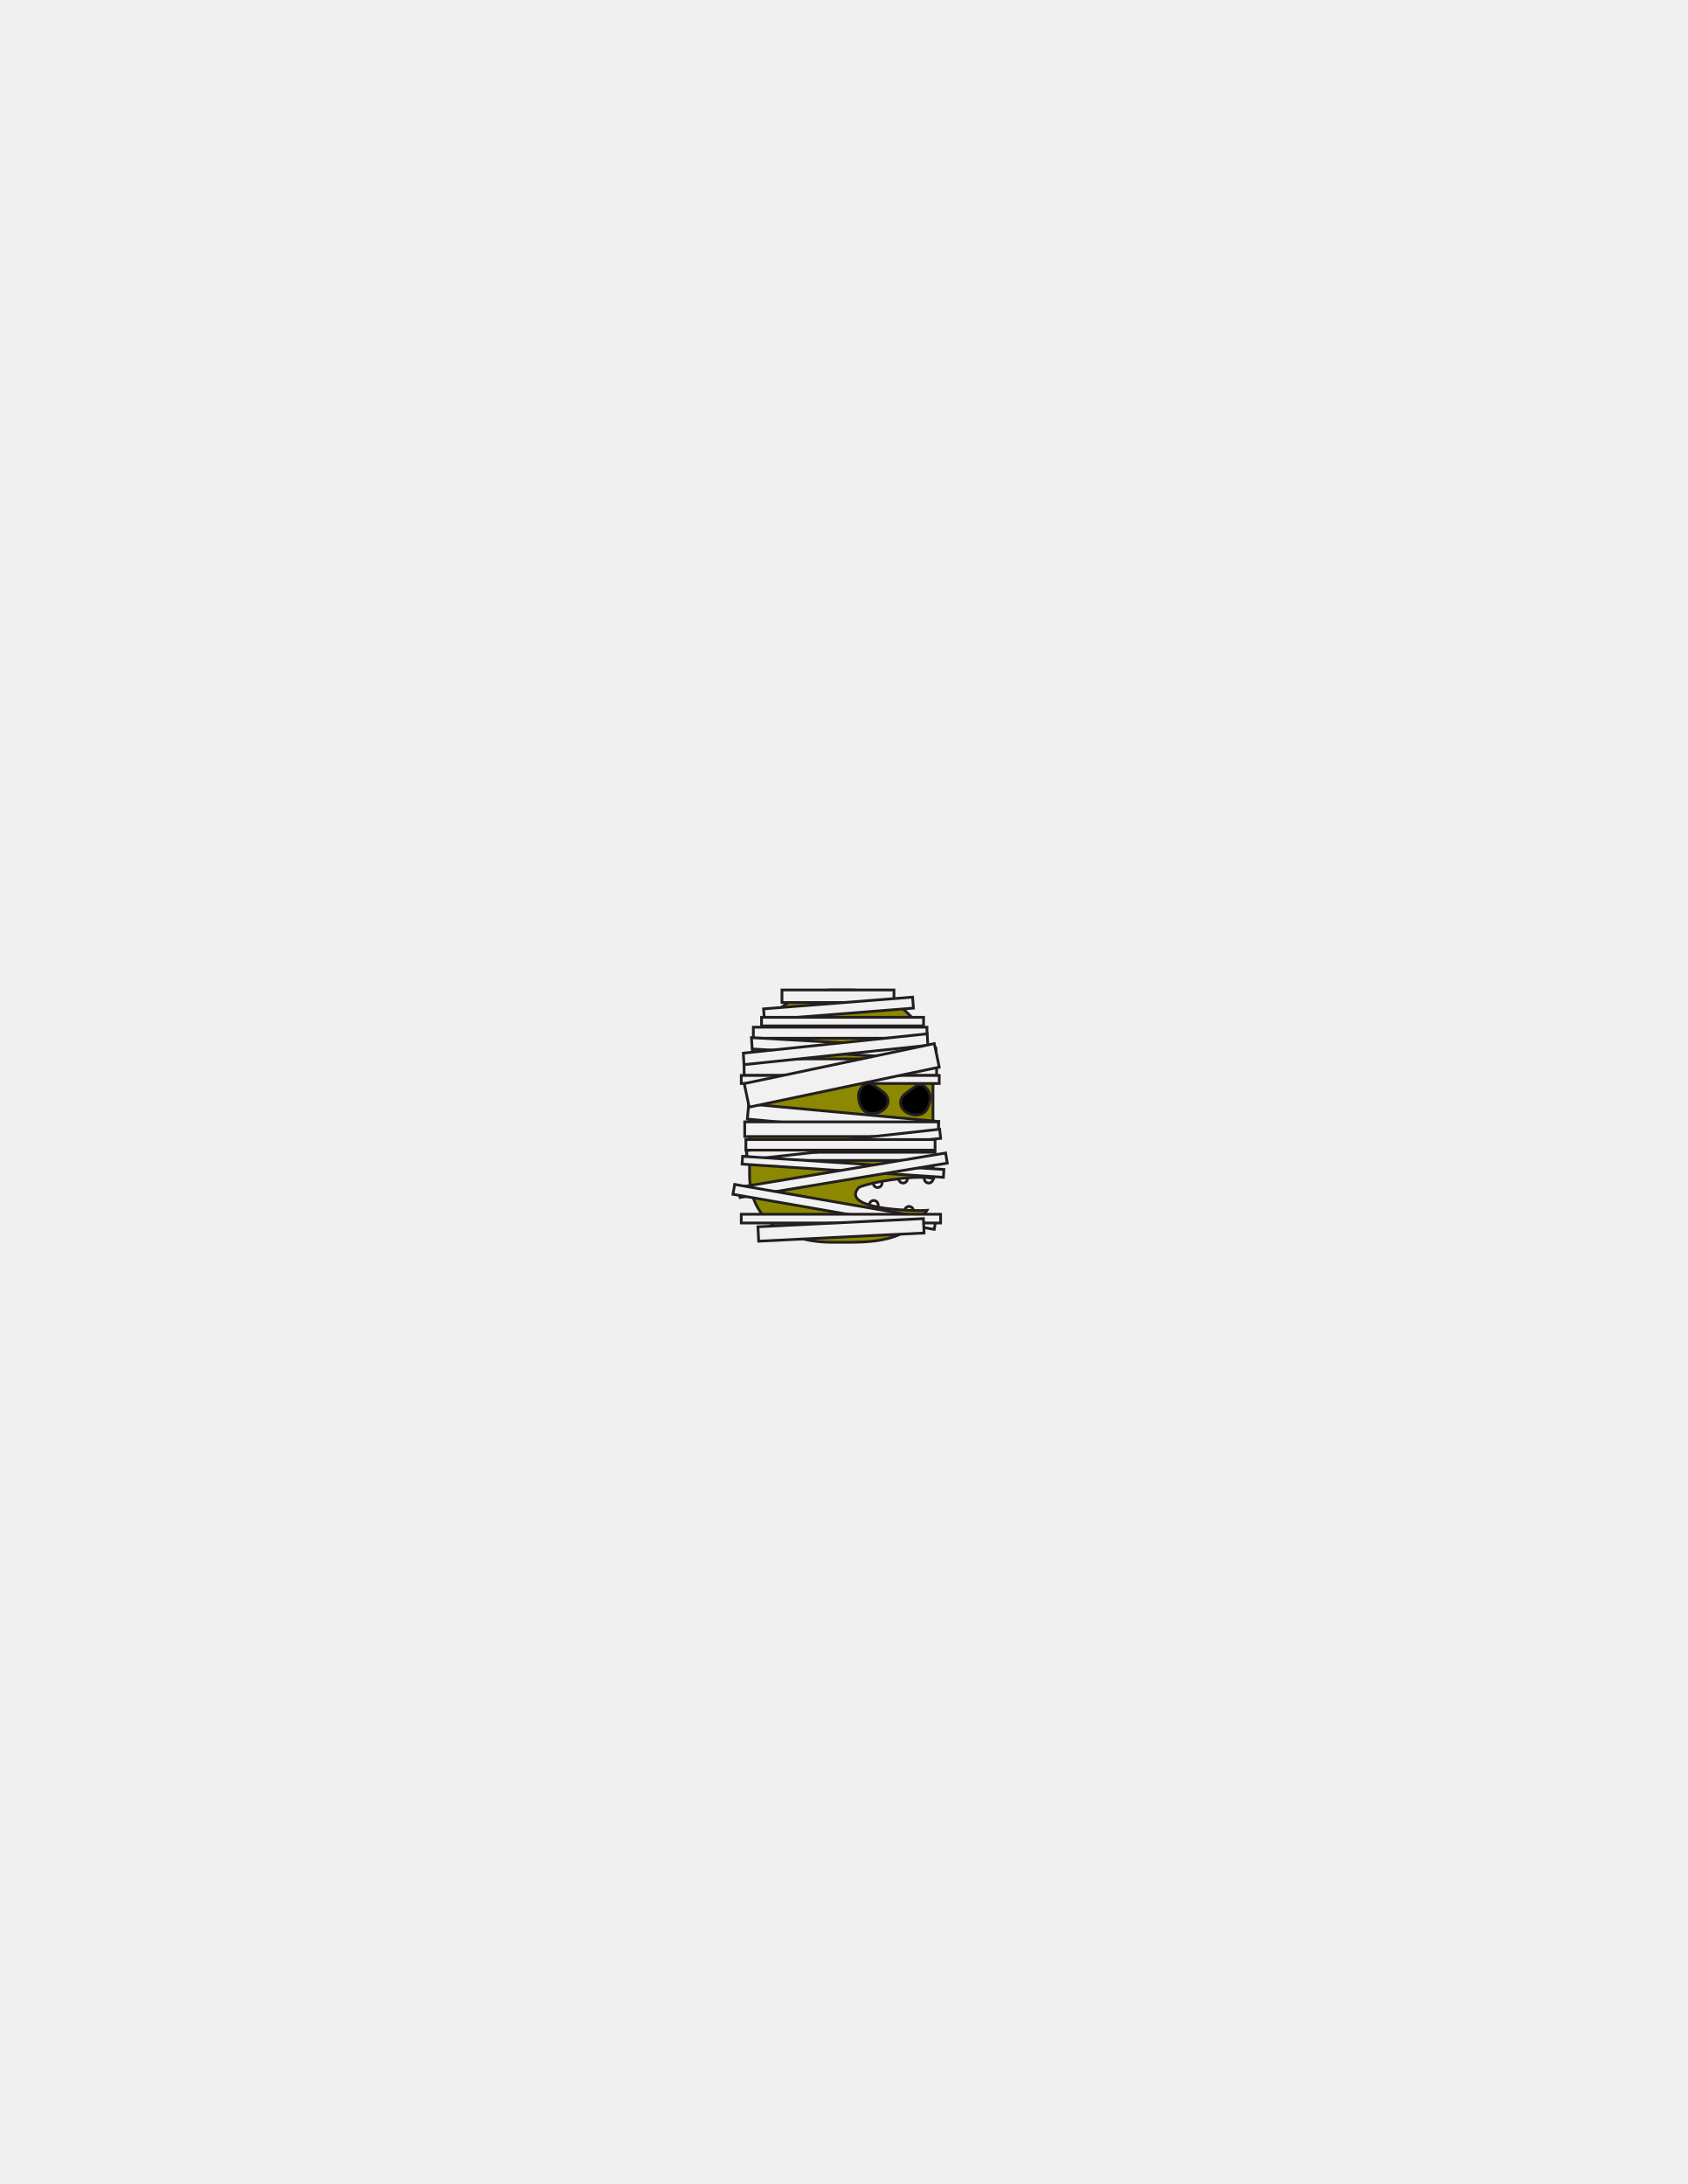
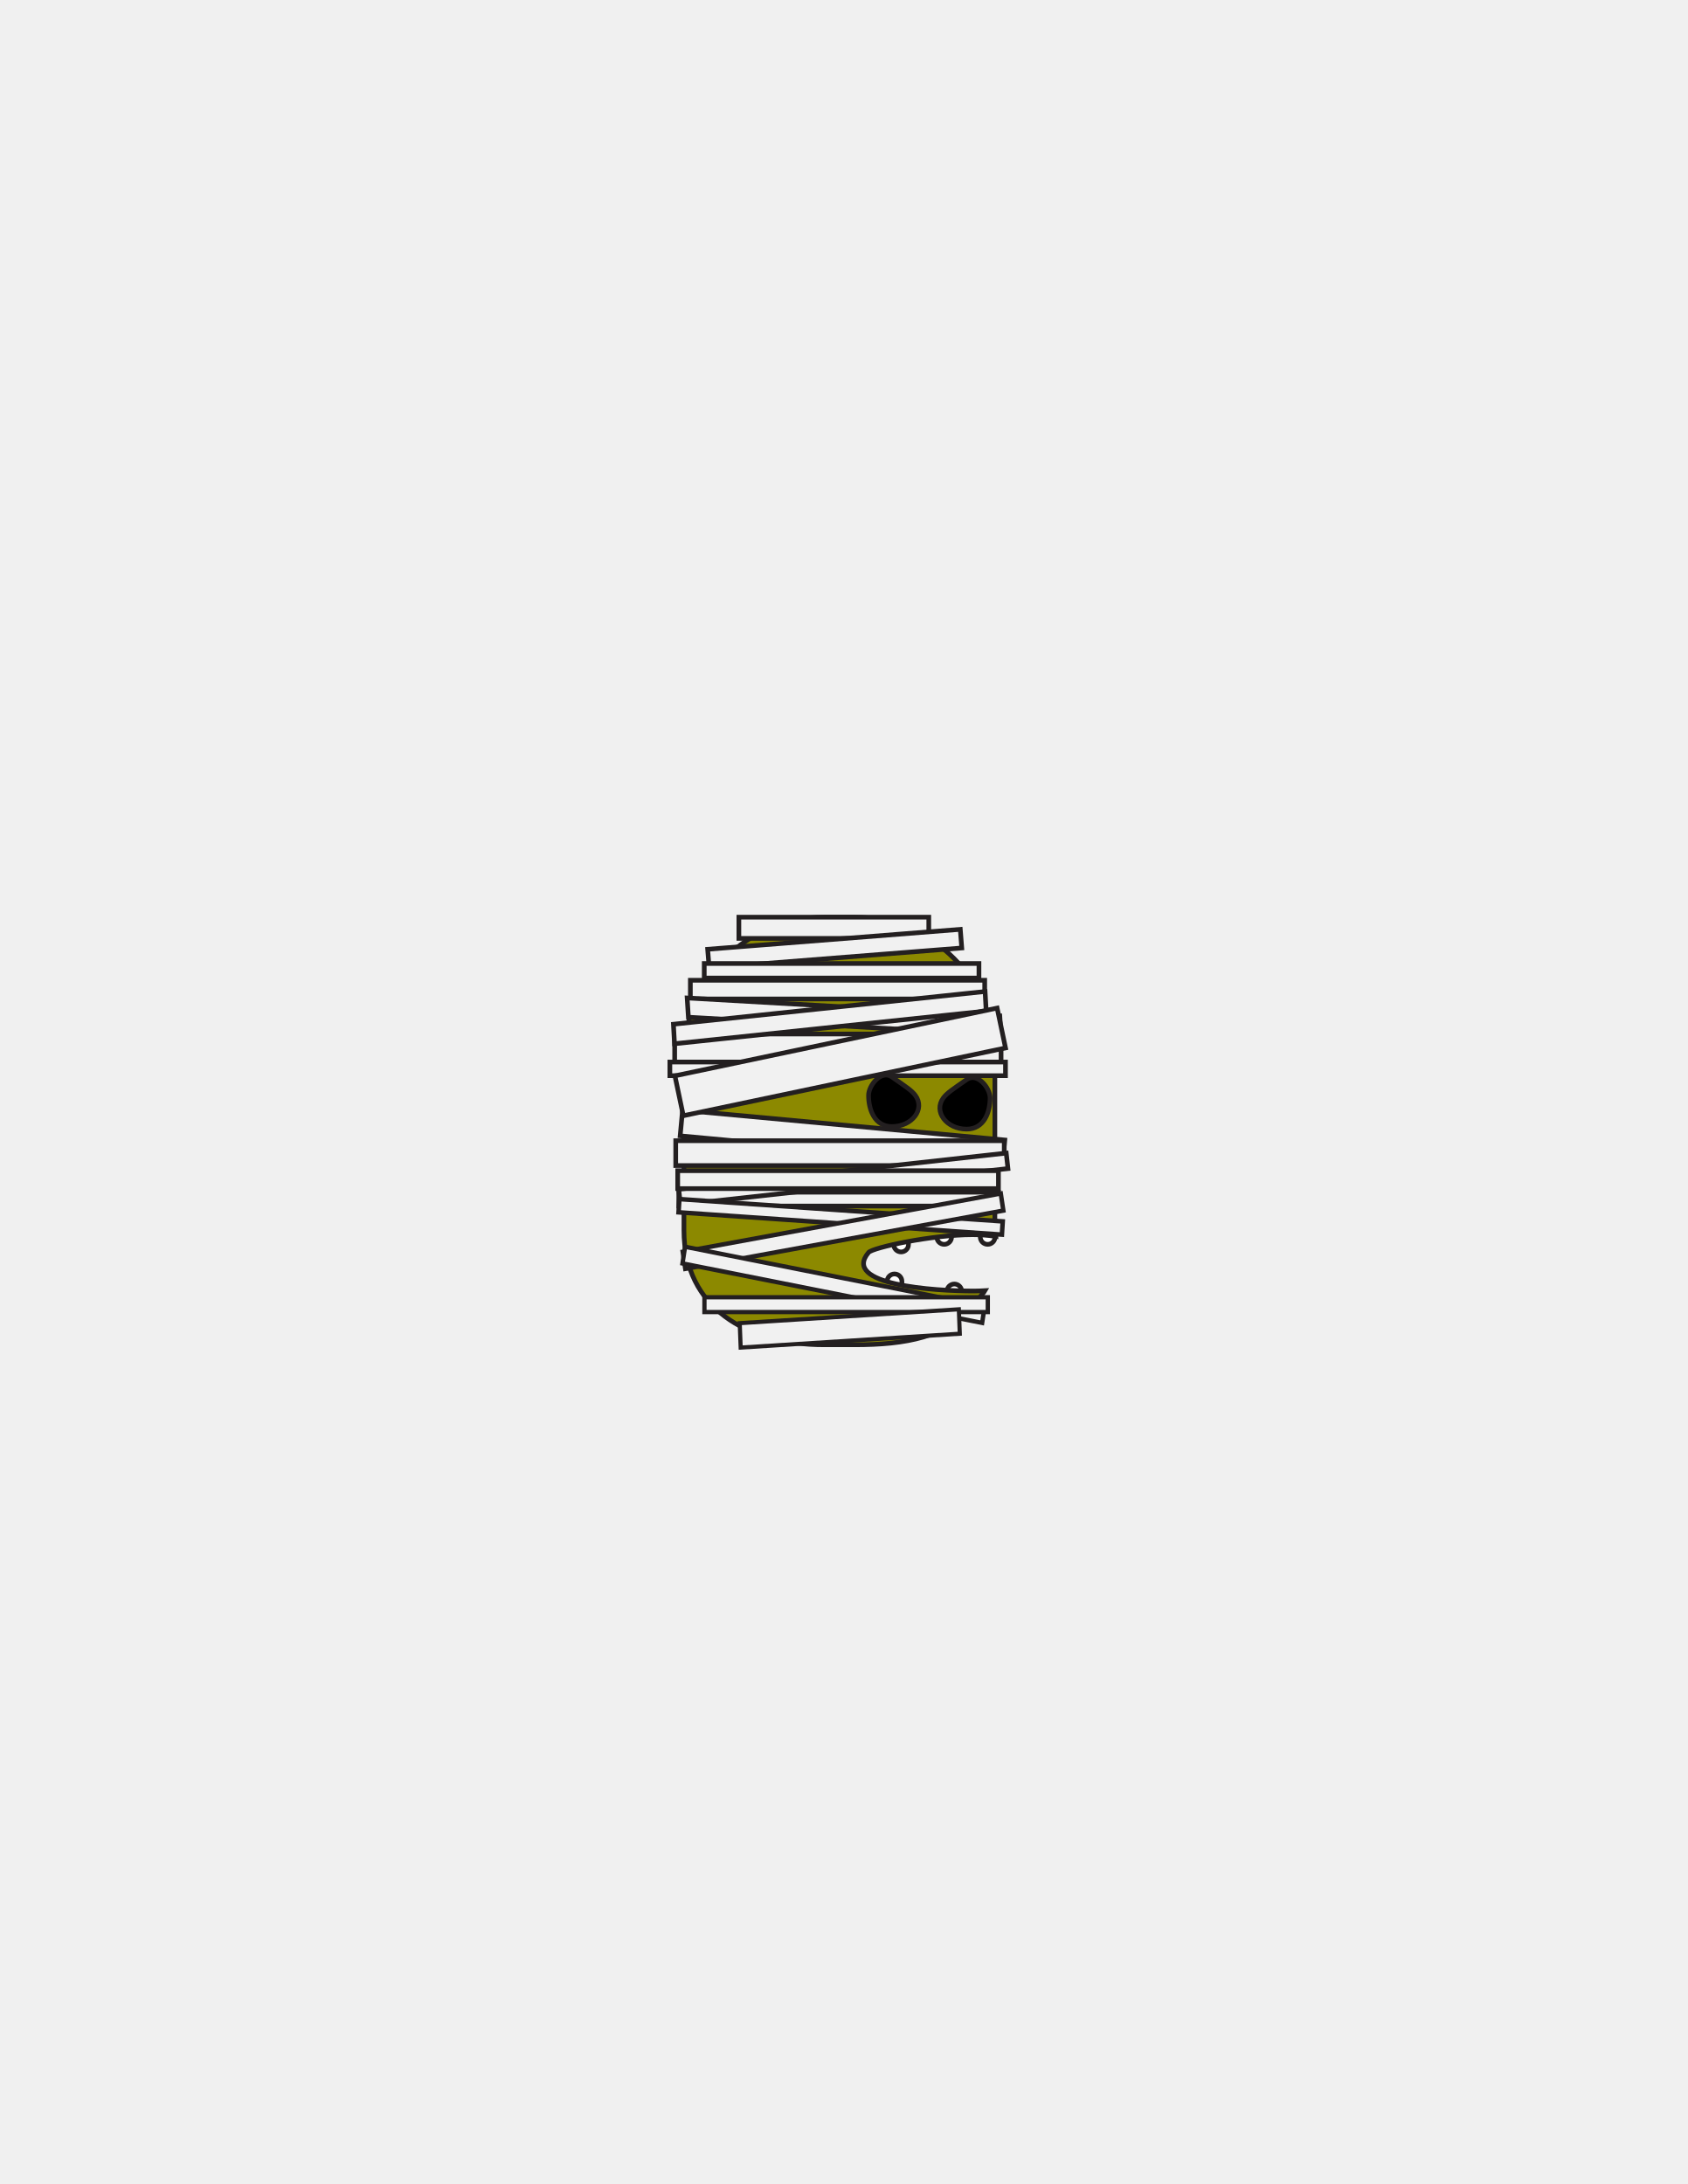
<svg xmlns="http://www.w3.org/2000/svg" version="1.1" id="Layer_1" x="0px" y="0px" width="612px" height="792px" viewBox="0 0 612 792" enable-background="new 0 0 612 792" xml:space="preserve">
-   <rect id="head_frame_1_" x="230.5" y="331.5" fill-opacity="0" fill="#231F20" width="151" height="131" />
-   <path fill="#FFFFFF" stroke="#231F20" stroke-miterlimit="10" d="M338.321,427.428c0,0.873-0.708,1.581-1.581,1.581l0,0  c-0.873,0-1.581-0.708-1.581-1.581v-1.514c0-0.873,0.708-1.581,1.581-1.581l0,0c0.873,0,1.581,0.708,1.581,1.581V427.428z" />
-   <path fill="#FFFFFF" stroke="#231F20" stroke-miterlimit="10" d="M329.027,427.428c0,0.873-0.708,1.581-1.581,1.581l0,0  c-0.873,0-1.581-0.708-1.581-1.581v-1.514c0-0.873,0.708-1.581,1.581-1.581l0,0c0.873,0,1.581,0.708,1.581,1.581V427.428z" />
-   <path fill="#FFFFFF" stroke="#231F20" stroke-miterlimit="10" d="M319.809,429.053c0,0.873-0.708,1.581-1.581,1.581l0,0  c-0.873,0-1.581-0.708-1.581-1.581v-1.514c0-0.873,0.708-1.581,1.581-1.581l0,0c0.873,0,1.581,0.708,1.581,1.581V429.053z" />
-   <path fill="#FFFFFF" stroke="#231F20" stroke-miterlimit="10" d="M318.404,438.444c0,0.873-0.708,1.581-1.581,1.581l0,0  c-0.873,0-1.581-0.708-1.581-1.581v-1.514c0-0.873,0.708-1.581,1.581-1.581l0,0c0.873,0,1.581,0.708,1.581,1.581V438.444z" />
-   <path fill="#FFFFFF" stroke="#231F20" stroke-miterlimit="10" d="M331.196,440.595c0,0.873-0.708,1.581-1.581,1.581l0,0  c-0.873,0-1.581-0.708-1.581-1.581v-1.514c0-0.873,0.708-1.581,1.581-1.581l0,0c0.873,0,1.581,0.708,1.581,1.581V440.595z" />
-   <path id="SECONDARY_2_" fill="#8C8900" stroke="#231F20" stroke-miterlimit="10" d="M333.875,439c-8.688,0-28.466-1.313-22.605-8.25  c0.888-1.051,13.544-3.809,22.231-3.809c1.75,0,3.428,0.134,5,0.37l-0.217-3.874V389c0-16.568-13.432-30-30-30h-6.5  c-16.568,0-30,13.432-30,30v37c0,16.568,13.432,24.5,30,24.5h6.5c10.847,0,20.072-1.598,25.341-8.595  c0.536-0.712,2.096-2.202,2.541-2.988C335.48,438.958,334.585,439,333.875,439z" />
-   <rect id="PRIMARY_56_" x="283.534" y="359" fill="#F1F1F1" stroke="#231F20" stroke-miterlimit="10" width="40.614" height="4.541" />
-   <rect id="PRIMARY_55_" x="276.922" y="363.74" transform="matrix(0.9969 -0.0786 0.0786 0.9969 -27.79 25.0115)" fill="#F1F1F1" stroke="#231F20" stroke-miterlimit="10" width="54.198" height="4" />
-   <rect id="PRIMARY_54_" x="273.159" y="372.5" fill="#F1F1F1" stroke="#231F20" stroke-miterlimit="10" width="62.952" height="4" />
-   <rect id="PRIMARY_53_" x="276.128" y="368.913" fill="#F1F1F1" stroke="#231F20" stroke-miterlimit="10" width="58.752" height="3.111" />
-   <rect id="PRIMARY_52_" x="271.085" y="403.481" transform="matrix(0.9958 0.092 -0.092 0.9958 38.6576 -26.3931)" fill="#F1F1F1" stroke="#231F20" stroke-miterlimit="10" width="69.208" height="5.5" />
-   <rect id="PRIMARY_51_" x="269.803" y="384" fill="#F1F1F1" stroke="#231F20" stroke-miterlimit="10" width="69.807" height="6" />
-   <rect id="PRIMARY_50_" x="268.774" y="390" fill="#F1F1F1" stroke="#231F20" stroke-miterlimit="10" width="71.781" height="2.919" />
-   <polygon id="PRIMARY_49_" fill="#F1F1F1" stroke="#231F20" stroke-miterlimit="10" points="272.735,380.404 339.594,384.212   339.335,380.096 272.474,376.288 " />
-   <polygon id="PRIMARY_48_" fill="#F1F1F1" stroke="#231F20" stroke-miterlimit="10" points="336.424,379.082 269.767,386.082   269.534,381.903 336.191,374.903 " />
-   <rect id="PRIMARY_47_" x="269.979" y="385.606" transform="matrix(0.9786 -0.2059 0.2059 0.9786 -73.7447 71.182)" fill="#F1F1F1" stroke="#231F20" stroke-miterlimit="10" width="70.422" height="8.723" />
-   <path stroke="#231F20" stroke-miterlimit="10" d="M321.276,397.133c2.15,2.907-0.642,6.672-5.004,6.672  c-3.757,0-5.003-3.668-5.003-6.672c0-2.174,2.737-5.521,5.003-3.938C319.333,395.333,320.5,396.083,321.276,397.133z" />
-   <rect id="PRIMARY_46_" x="270.029" y="406.834" fill="#F1F1F1" stroke="#231F20" stroke-miterlimit="10" width="70.26" height="5.317" />
-   <rect id="PRIMARY_45_" x="270.687" y="417.852" fill="#F1F1F1" stroke="#231F20" stroke-miterlimit="10" width="68.361" height="2.963" />
-   <rect id="PRIMARY_44_" x="270.619" y="413.345" transform="matrix(0.994 -0.1098 0.1098 0.994 -43.7113 36.0845)" fill="#F1F1F1" stroke="#231F20" stroke-miterlimit="10" width="70.463" height="3.335" />
-   <rect id="PRIMARY_43_" x="270.451" y="413.25" fill="#F1F1F1" stroke="#231F20" stroke-miterlimit="10" width="68.595" height="3.833" />
-   <rect id="PRIMARY_42_" x="269.119" y="421.72" transform="matrix(-0.9979 -0.0653 0.0653 -0.9979 583.0876 865.3385)" fill="#F1F1F1" stroke="#231F20" stroke-miterlimit="10" width="73.141" height="2.836" />
-   <rect id="PRIMARY_41_" x="267.534" y="424.333" transform="matrix(0.9865 -0.1637 0.1637 0.9865 -65.6549 55.7899)" fill="#F1F1F1" stroke="#231F20" stroke-miterlimit="10" width="76.167" height="3.704" />
-   <rect id="PRIMARY_40_" x="265.534" y="435.875" transform="matrix(0.9851 0.1718 -0.1718 0.9851 79.6954 -45.4752)" fill="#F1F1F1" stroke="#231F20" stroke-miterlimit="10" width="74.076" height="3.624" />
-   <rect id="PRIMARY_39_" x="268.774" y="440.334" fill="#F1F1F1" stroke="#231F20" stroke-miterlimit="10" width="72.278" height="3.166" />
-   <rect id="PRIMARY_38_" x="274.91" y="443.386" transform="matrix(0.9988 -0.0494 0.0494 0.9988 -21.6534 15.6034)" fill="#F1F1F1" stroke="#231F20" stroke-miterlimit="10" width="60.056" height="5.229" />
-   <path stroke="#231F20" stroke-miterlimit="10" d="M327.255,397.682c-2.15,2.908,0.642,6.672,5.004,6.672  c3.757,0,5.003-3.668,5.003-6.672c0-2.173-2.737-5.52-5.003-3.937C329.198,395.883,328.031,396.633,327.255,397.682z" />
+   <rect id="head_frame_1_" x="178" y="286" fill="#231F20" fill-opacity="0" width="256" height="222" />
+   <path fill="#FFFFFF" stroke="#231F20" stroke-width="1.695" stroke-miterlimit="10" d="M360.797,448.564  c0,1.479-1.201,2.68-2.681,2.68l0,0c-1.48,0-2.681-1.2-2.681-2.68v-2.565c0-1.479,1.2-2.679,2.681-2.679l0,0  c1.479,0,2.681,1.199,2.681,2.679V448.564z" />
+   <path fill="#FFFFFF" stroke="#231F20" stroke-width="1.695" stroke-miterlimit="10" d="M345.04,448.564c0,1.479-1.2,2.68-2.681,2.68  l0,0c-1.48,0-2.681-1.2-2.681-2.68v-2.565c0-1.479,1.2-2.679,2.681-2.679l0,0c1.48,0,2.681,1.199,2.681,2.679V448.564z" />
+   <path fill="#FFFFFF" stroke="#231F20" stroke-width="1.695" stroke-miterlimit="10" d="M329.41,451.318c0,1.479-1.2,2.68-2.68,2.68  l0,0c-1.479,0-2.679-1.2-2.679-2.68v-2.565c0-1.479,1.2-2.679,2.679-2.679l0,0c1.479,0,2.68,1.199,2.68,2.679V451.318z" />
+   <path fill="#FFFFFF" stroke="#231F20" stroke-width="1.695" stroke-miterlimit="10" d="M327.03,467.234  c0,1.479-1.201,2.679-2.681,2.679l0,0c-1.48,0-2.681-1.199-2.681-2.679v-2.567c0-1.479,1.2-2.68,2.681-2.68l0,0  c1.479,0,2.681,1.2,2.681,2.68V467.234z" />
+   <path fill="#FFFFFF" stroke="#231F20" stroke-width="1.695" stroke-miterlimit="10" d="M348.717,470.878  c0,1.479-1.2,2.68-2.681,2.68l0,0c-1.479,0-2.681-1.2-2.681-2.68v-2.565c0-1.479,1.201-2.679,2.681-2.679l0,0  c1.48,0,2.681,1.199,2.681,2.679V470.878z" />
+   <path id="SECONDARY_2_" fill="#8C8900" stroke="#231F20" stroke-width="1.695" stroke-miterlimit="10" d="M353.258,468.176  c-14.728,0-48.259-2.225-38.324-13.981c1.507-1.78,22.964-6.454,37.69-6.454c2.967,0,5.812,0.227,8.477,0.626l-0.367-6.563v-58.36  c0-28.077-22.773-50.84-50.86-50.84h-11.021c-28.089,0-50.861,22.763-50.861,50.84v62.702c0,28.078,22.771,41.52,50.861,41.52  h11.021c18.389,0,34.027-2.707,42.961-14.565c0.909-1.206,3.554-3.731,4.309-5.063C355.98,468.104,354.462,468.176,353.258,468.176z  " />
+   <rect id="PRIMARY_56_" x="267.912" y="332.603" fill="#F1F1F1" stroke="#231F20" stroke-width="1.695" stroke-miterlimit="10" width="68.856" height="7.695" />
+   <rect id="PRIMARY_55_" x="256.727" y="340.605" transform="matrix(-0.9969 0.0786 -0.0786 -0.9969 631.4301 663.1444)" fill="#F1F1F1" stroke="#231F20" stroke-width="1.695" stroke-miterlimit="10" width="91.886" height="6.779" />
+   <rect id="PRIMARY_54_" x="250.323" y="355.481" fill="#F1F1F1" stroke="#231F20" stroke-width="1.695" stroke-miterlimit="10" width="106.727" height="6.779" />
+   <rect id="PRIMARY_53_" x="255.356" y="349.402" fill="#F1F1F1" stroke="#231F20" stroke-width="1.695" stroke-miterlimit="10" width="99.606" height="5.272" />
+   <rect id="PRIMARY_52_" x="246.805" y="408.024" transform="matrix(-0.9958 -0.092 0.092 -0.9958 571.7039 851.71)" fill="#F1F1F1" stroke="#231F20" stroke-width="1.695" stroke-miterlimit="10" width="117.338" height="9.321" />
+   <rect id="PRIMARY_51_" x="244.633" y="374.97" fill="#F1F1F1" stroke="#231F20" stroke-width="1.695" stroke-miterlimit="10" width="118.348" height="10.167" />
+   <rect id="PRIMARY_50_" x="242.888" y="385.137" fill="#F1F1F1" stroke="#231F20" stroke-width="1.695" stroke-miterlimit="10" width="121.695" height="4.947" />
+   <polygon id="PRIMARY_49_" fill="#F1F1F1" stroke="#231F20" stroke-width="1.695" stroke-miterlimit="10" points="249.604,368.875   362.954,375.329 362.515,368.354 249.162,361.9 " />
+   <polygon id="PRIMARY_48_" fill="#F1F1F1" stroke="#231F20" stroke-width="1.695" stroke-miterlimit="10" points="357.579,366.635   244.572,378.498 244.177,371.416 357.186,359.553 " />
+   <polygon id="PRIMARY_47_" fill="#F1F1F1" stroke="#231F20" stroke-width="1.695" stroke-miterlimit="10" points="244.718,390.132   361.553,365.56 364.6,380.026 247.763,404.598 " />
+   <path stroke="#231F20" stroke-width="1.695" stroke-miterlimit="10" d="M331.899,397.225c3.644,4.927-1.09,11.307-8.483,11.307  c-6.371,0-8.484-6.216-8.484-11.307c0-3.684,4.642-9.355,8.484-6.673C328.604,394.175,330.583,395.446,331.899,397.225z" />
+   <rect id="PRIMARY_46_" x="245.016" y="413.665" fill="#F1F1F1" stroke="#231F20" stroke-width="1.695" stroke-miterlimit="10" width="119.117" height="9.012" />
+   <rect id="PRIMARY_45_" x="246.132" y="432.336" fill="#F1F1F1" stroke="#231F20" stroke-width="1.695" stroke-miterlimit="10" width="115.896" height="5.023" />
+   <rect id="PRIMARY_44_" x="246.051" y="424.72" transform="matrix(-0.994 0.1097 -0.1097 -0.994 656.64 818.9509)" fill="#F1F1F1" stroke="#231F20" stroke-width="1.695" stroke-miterlimit="10" width="119.464" height="5.651" />
+   <rect id="PRIMARY_43_" x="245.732" y="424.538" fill="#F1F1F1" stroke="#231F20" stroke-width="1.695" stroke-miterlimit="10" width="116.292" height="6.496" />
+   <polygon id="PRIMARY_42_" fill="#F1F1F1" stroke="#231F20" stroke-width="1.65" stroke-miterlimit="10" points="363.286,447.723   246.04,439.628 246.338,434.832 363.583,442.926 " />
+   <polygon id="PRIMARY_41_" fill="#F1F1F1" stroke="#231F20" stroke-width="1.613" stroke-miterlimit="10" points="247.557,453.939   362.873,432.81 363.803,439.001 248.488,460.131 " />
+   <polygon id="PRIMARY_40_" fill="#F1F1F1" stroke="#231F20" stroke-width="1.588" stroke-miterlimit="10" points="248.397,452.118   357.043,473.684 356.116,479.733 247.47,458.166 " />
+   <rect id="PRIMARY_39_" x="255.424" y="470.437" fill="#F1F1F1" stroke="#231F20" stroke-width="1.552" stroke-miterlimit="10" width="102.745" height="5.365" />
+   <polygon id="PRIMARY_38_" fill="#F1F1F1" stroke="#231F20" stroke-width="1.498" stroke-miterlimit="10" points="268.219,479.83   347.671,474.802 348.012,483.652 268.562,488.681 " />
+   <path stroke="#231F20" stroke-width="1.695" stroke-miterlimit="10" d="M342.035,398.155c-3.645,4.929,1.089,11.307,8.483,11.307  c6.369,0,8.481-6.216,8.481-11.307c0-3.683-4.639-9.354-8.481-6.671C345.329,395.107,343.351,396.378,342.035,398.155z" />
</svg>
